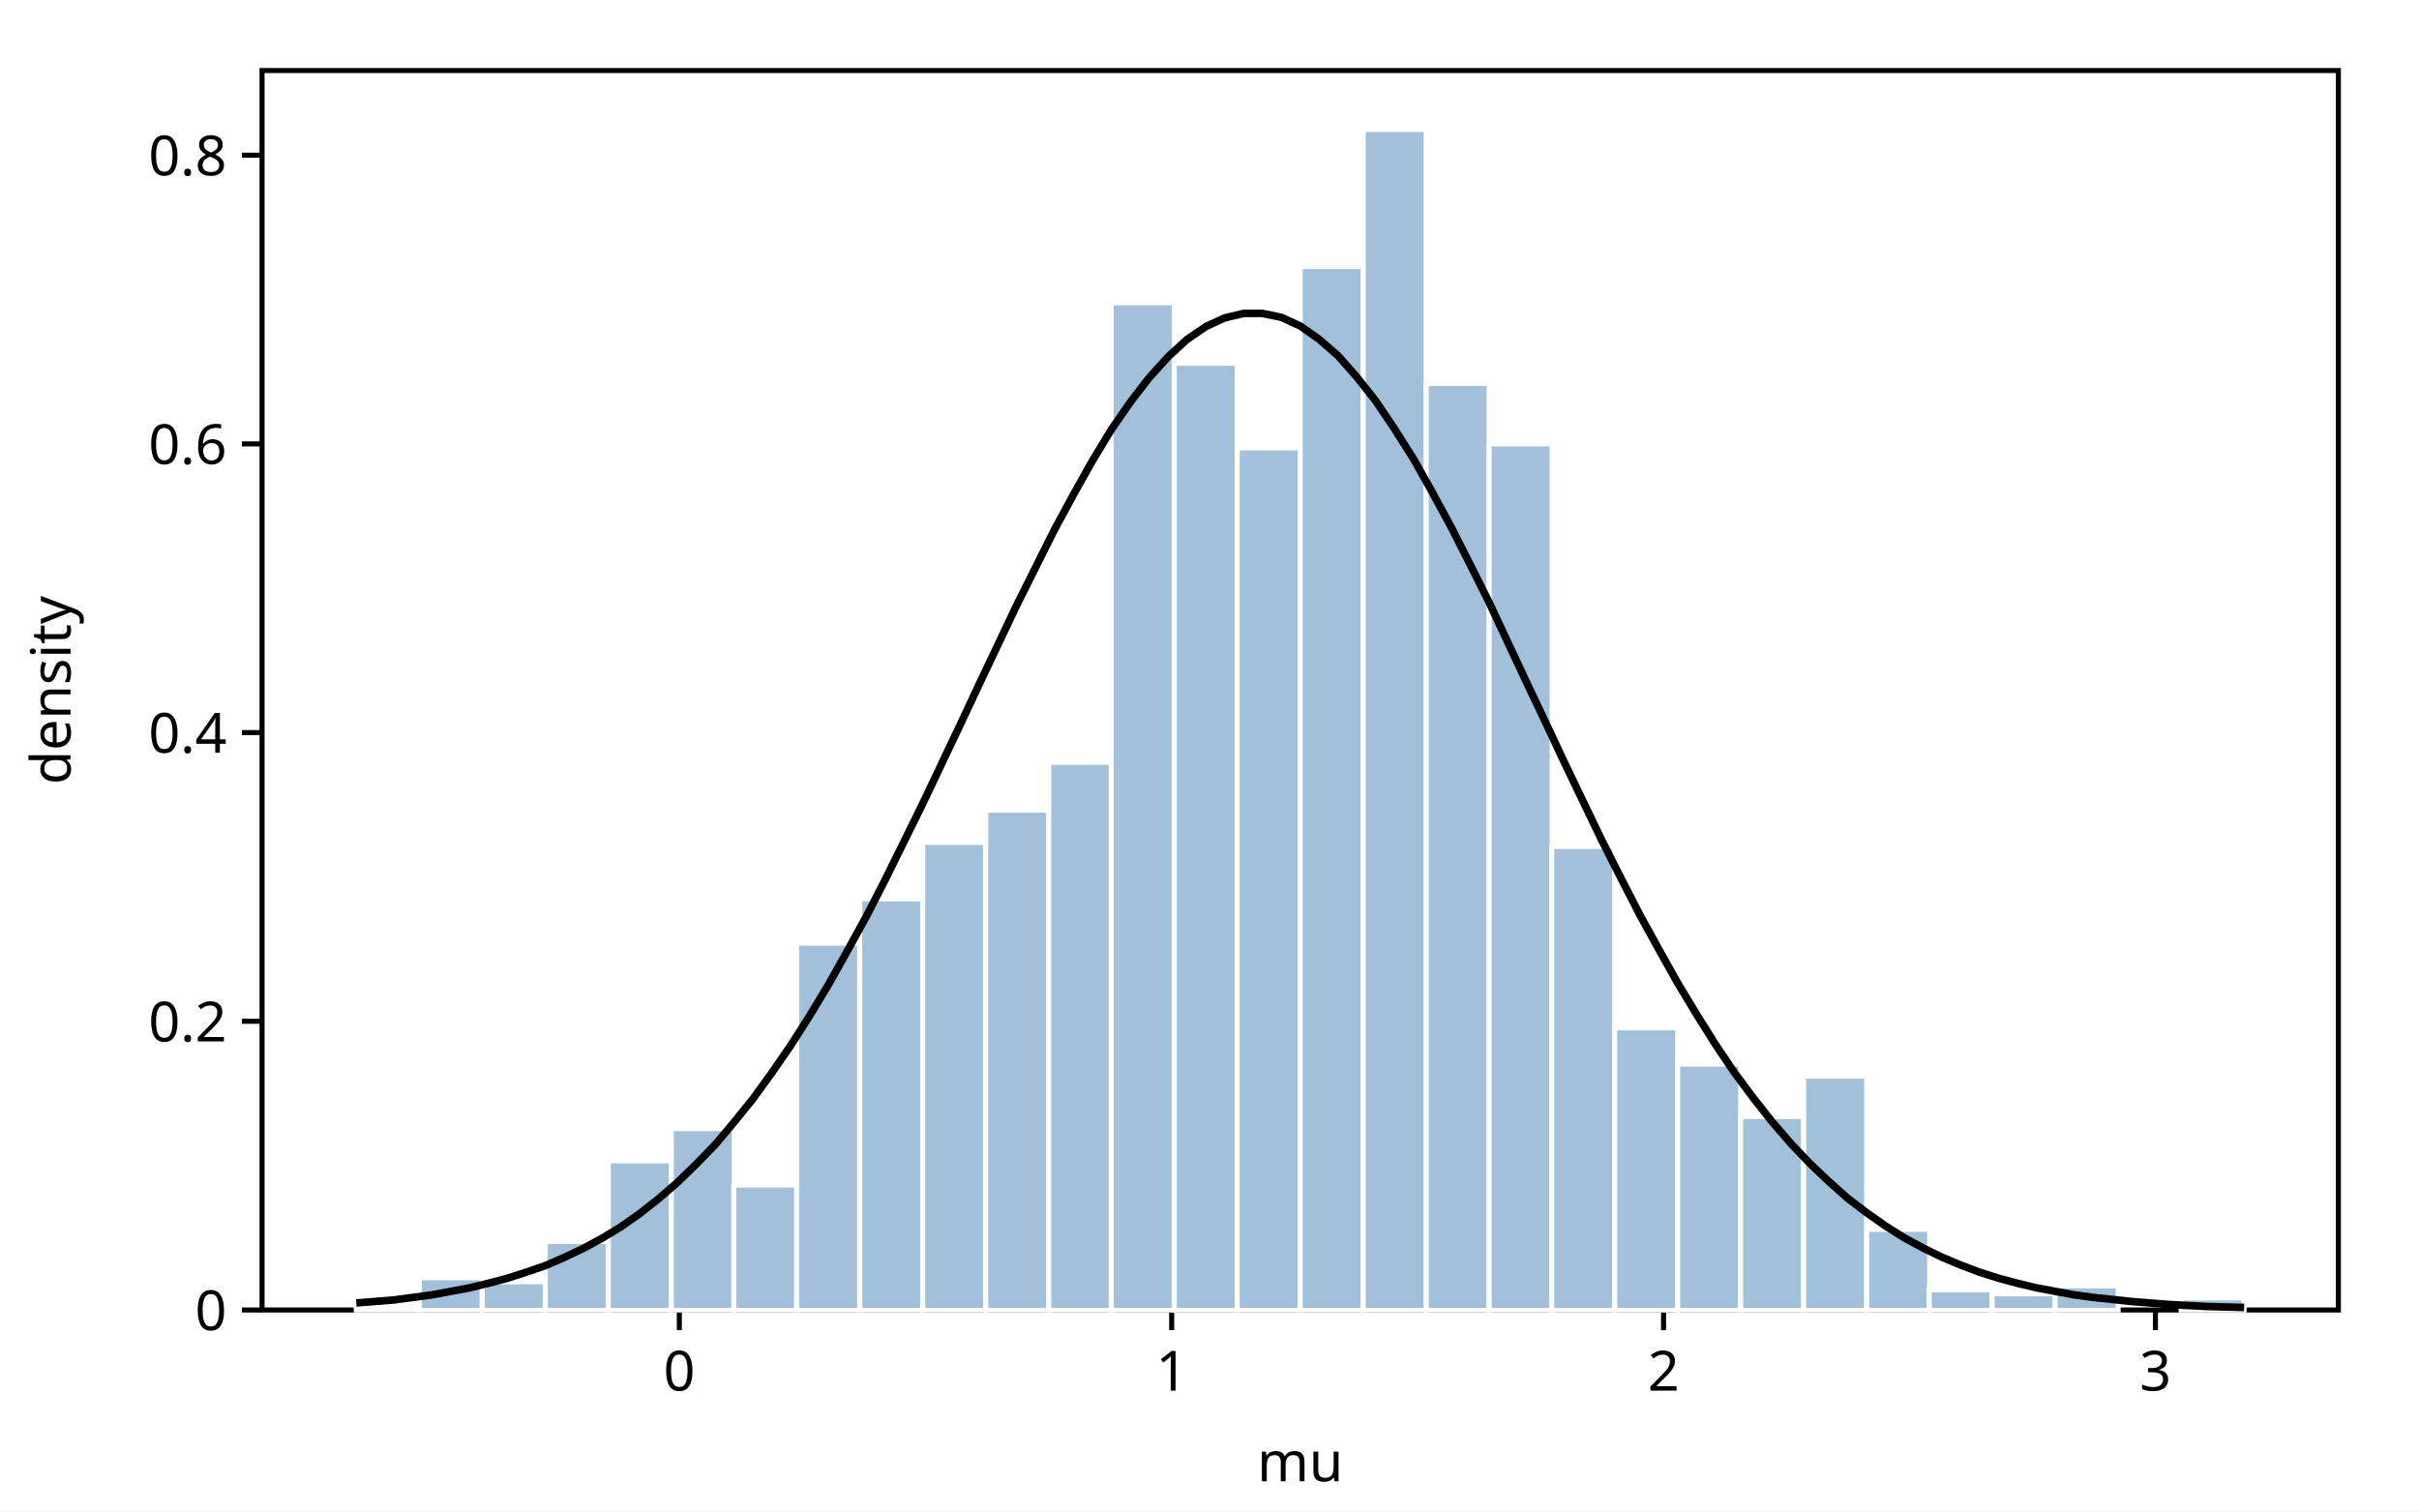
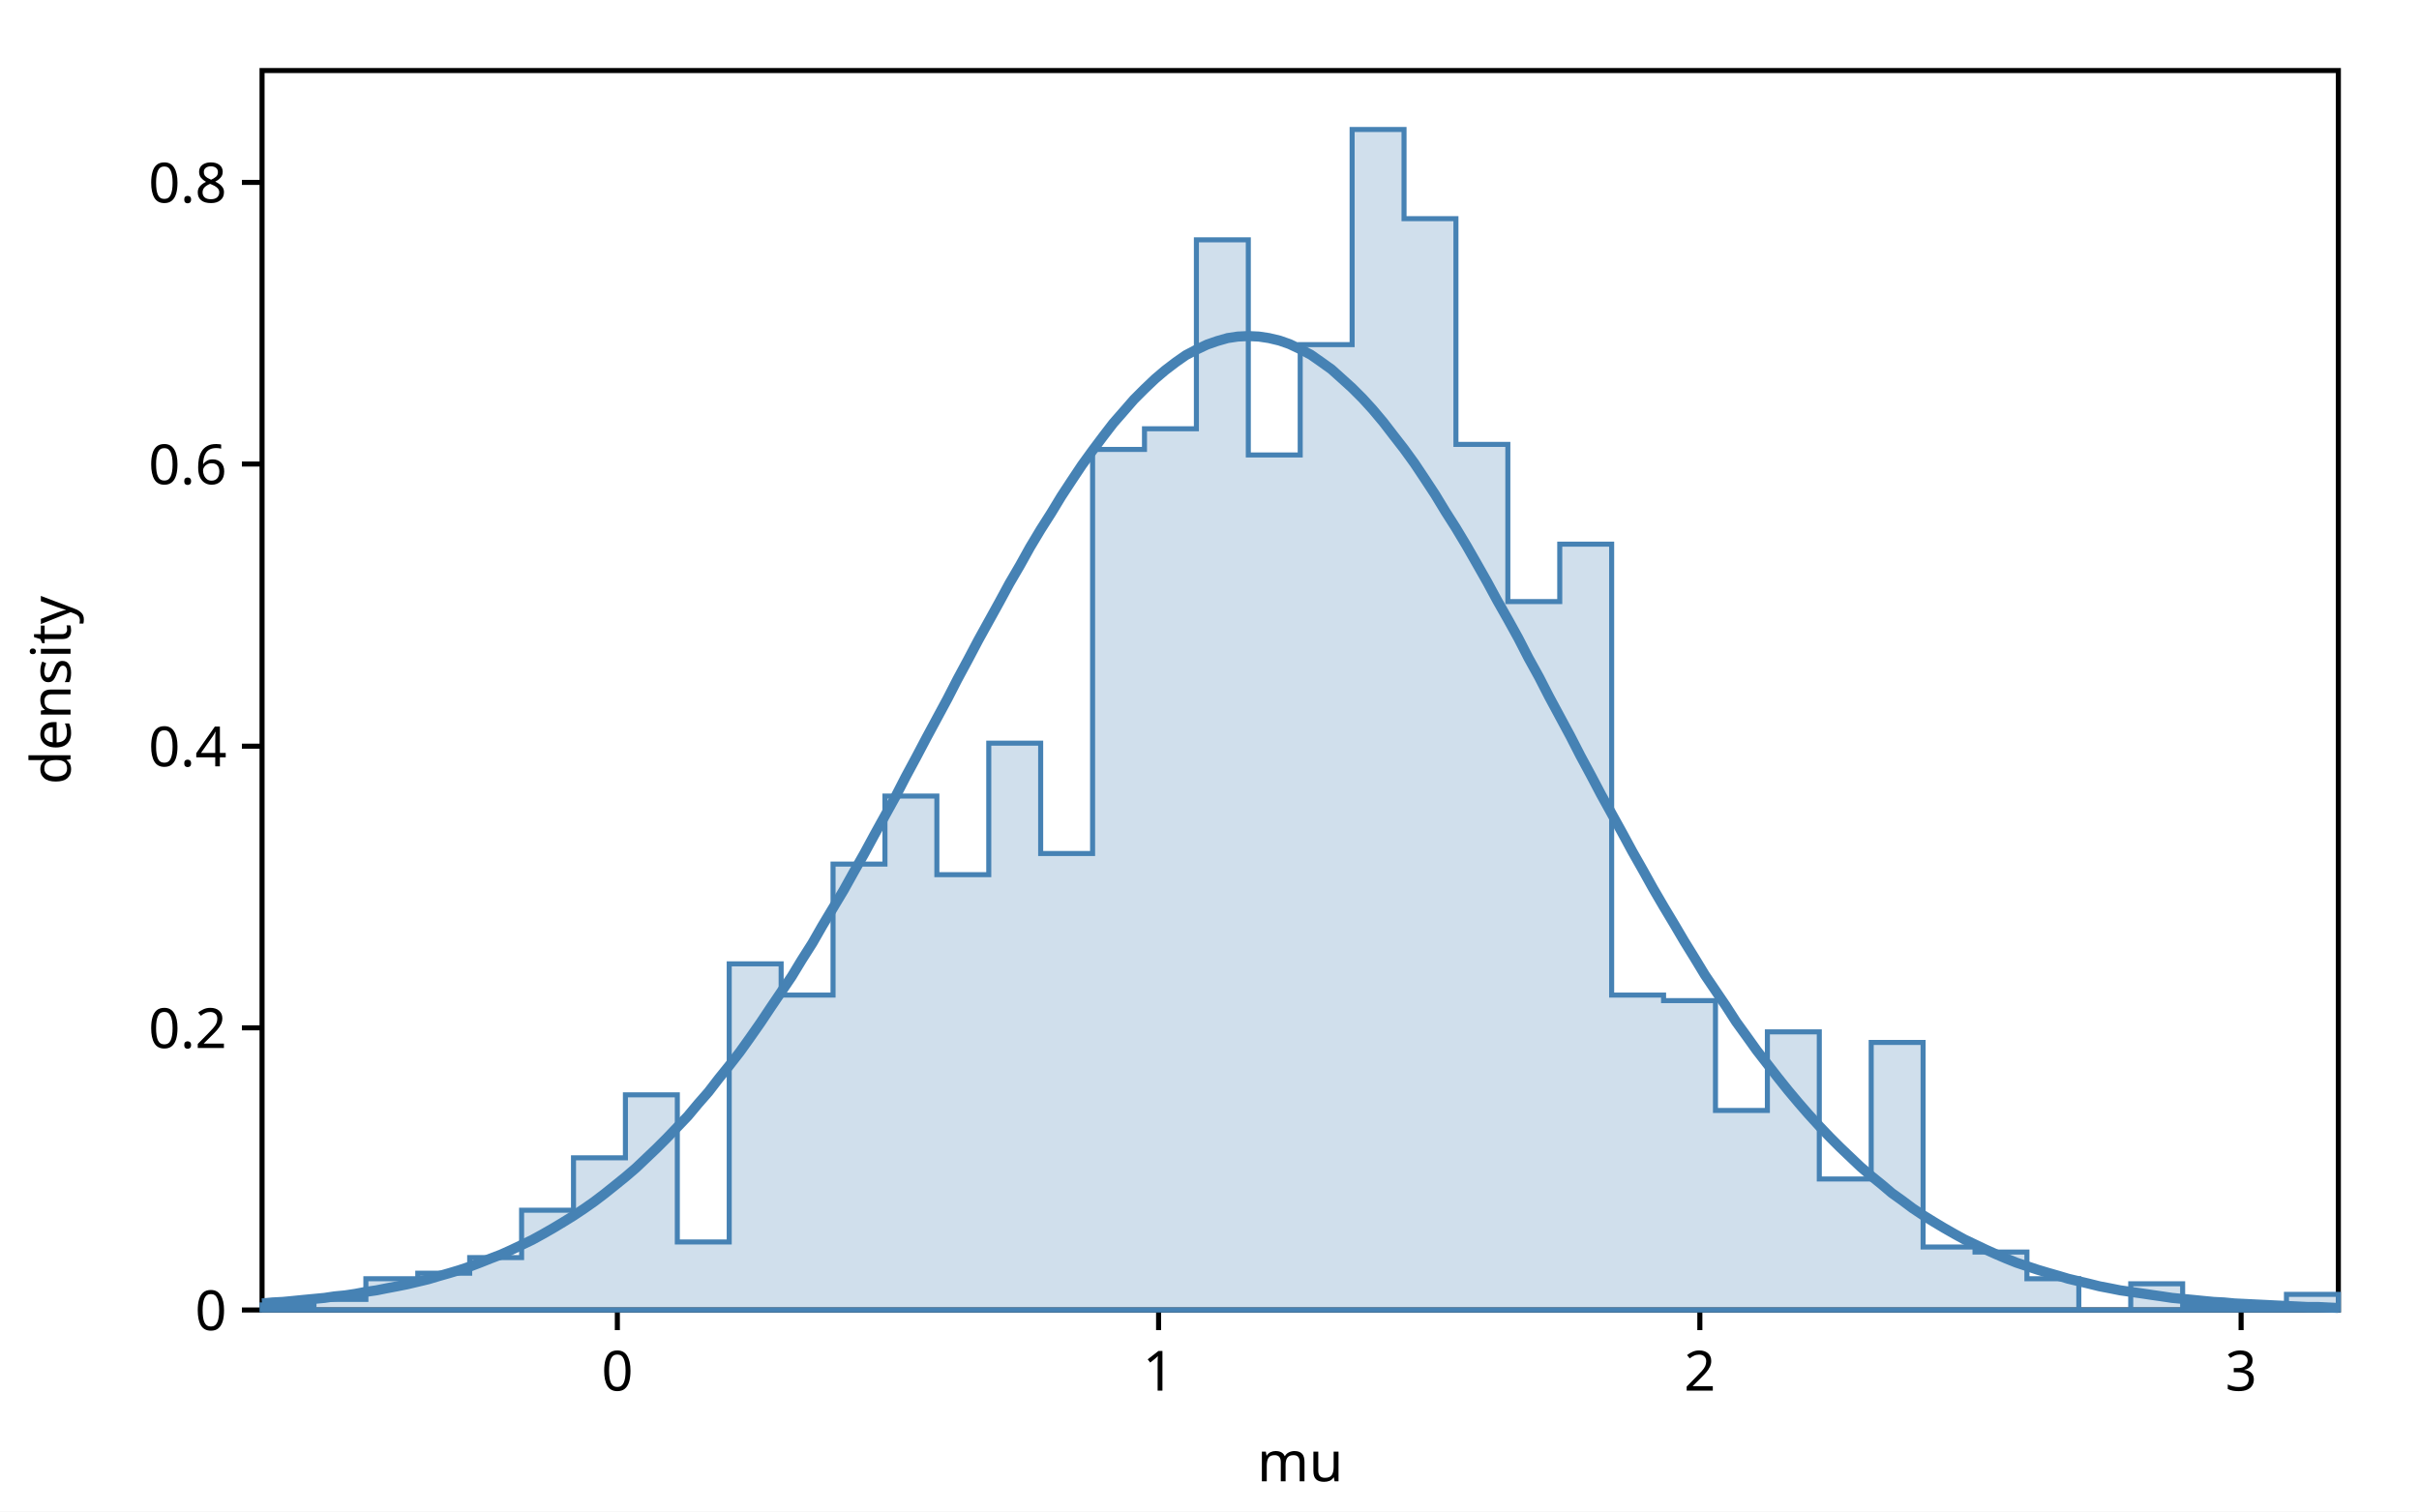
<svg xmlns="http://www.w3.org/2000/svg" width="480" height="300" viewBox="0 0 480 300" font-family="sans-serif" font-size="11">
  <rect width="100%" height="100%" fill="white" />
  <g>
-     <line x1="134.8" y1="260.0" x2="134.8" y2="264.0" stroke="black" />
-     <text x="134.8" y="276.0" text-anchor="middle">0</text>
+     <line x1="122.5" y1="260.0" x2="122.5" y2="264.0" stroke="black" />
+     <text x="122.5" y="276.0" text-anchor="middle">0</text>
  </g>
  <g>
-     <line x1="232.5" y1="260.0" x2="232.5" y2="264.0" stroke="black" />
-     <text x="232.5" y="276.0" text-anchor="middle">1</text>
+     <line x1="229.9" y1="260.0" x2="229.9" y2="264.0" stroke="black" />
+     <text x="229.9" y="276.0" text-anchor="middle">1</text>
  </g>
  <g>
-     <line x1="330.1" y1="260.0" x2="330.1" y2="264.0" stroke="black" />
-     <text x="330.1" y="276.0" text-anchor="middle">2</text>
+     <line x1="337.3" y1="260.0" x2="337.3" y2="264.0" stroke="black" />
+     <text x="337.3" y="276.0" text-anchor="middle">2</text>
  </g>
  <g>
-     <line x1="427.7" y1="260.0" x2="427.7" y2="264.0" stroke="black" />
-     <text x="427.7" y="276.0" text-anchor="middle">3</text>
+     <line x1="444.7" y1="260.0" x2="444.7" y2="264.0" stroke="black" />
+     <text x="444.7" y="276.0" text-anchor="middle">3</text>
  </g>
  <g>
    <line x1="48.0" y1="260.0" x2="52" y2="260.0" stroke="black" />
    <text x="45.0" y="264.0" text-anchor="end">0</text>
  </g>
  <g>
-     <line x1="48.0" y1="202.7" x2="52" y2="202.7" stroke="black" />
-     <text x="45.0" y="206.7" text-anchor="end">0.2</text>
+     <line x1="48.0" y1="204.0" x2="52" y2="204.0" stroke="black" />
+     <text x="45.0" y="208.0" text-anchor="end">0.2</text>
  </g>
  <g>
-     <line x1="48.0" y1="145.4" x2="52" y2="145.4" stroke="black" />
-     <text x="45.0" y="149.4" text-anchor="end">0.4</text>
+     <line x1="48.0" y1="148.1" x2="52" y2="148.1" stroke="black" />
+     <text x="45.0" y="152.1" text-anchor="end">0.4</text>
  </g>
  <g>
-     <line x1="48.0" y1="88.1" x2="52" y2="88.1" stroke="black" />
-     <text x="45.0" y="92.1" text-anchor="end">0.6</text>
+     <line x1="48.0" y1="92.1" x2="52" y2="92.1" stroke="black" />
+     <text x="45.0" y="96.1" text-anchor="end">0.6</text>
  </g>
  <g>
-     <line x1="48.0" y1="30.8" x2="52" y2="30.8" stroke="black" />
-     <text x="45.0" y="34.8" text-anchor="end">0.8</text>
+     <line x1="48.0" y1="36.2" x2="52" y2="36.2" stroke="black" />
+     <text x="45.0" y="40.2" text-anchor="end">0.8</text>
  </g>
  <rect x="52" y="14" width="412" height="246" fill="none" stroke="black" />
  <text x="258.0" y="294" text-anchor="middle">mu</text>
  <text transform="translate(14 137.0) rotate(-90)" text-anchor="middle">density</text>
-   <rect x="70.7" y="259.2" width="12.5" height="0.8" fill="steelblue" fill-opacity="0.5" stroke="white" />
-   <rect x="83.2" y="253.6" width="12.5" height="6.4" fill="steelblue" fill-opacity="0.5" stroke="white" />
-   <rect x="95.7" y="254.4" width="12.5" height="5.6" fill="steelblue" fill-opacity="0.5" stroke="white" />
-   <rect x="108.2" y="246.4" width="12.5" height="13.6" fill="steelblue" fill-opacity="0.5" stroke="white" />
-   <rect x="120.7" y="230.4" width="12.5" height="29.6" fill="steelblue" fill-opacity="0.5" stroke="white" />
-   <rect x="133.2" y="224.0" width="12.5" height="36.0" fill="steelblue" fill-opacity="0.5" stroke="white" />
-   <rect x="145.6" y="235.2" width="12.5" height="24.8" fill="steelblue" fill-opacity="0.5" stroke="white" />
-   <rect x="158.1" y="187.2" width="12.5" height="72.8" fill="steelblue" fill-opacity="0.5" stroke="white" />
-   <rect x="170.6" y="178.4" width="12.5" height="81.6" fill="steelblue" fill-opacity="0.5" stroke="white" />
-   <rect x="183.1" y="167.2" width="12.5" height="92.8" fill="steelblue" fill-opacity="0.5" stroke="white" />
-   <rect x="195.6" y="160.8" width="12.5" height="99.2" fill="steelblue" fill-opacity="0.5" stroke="white" />
-   <rect x="208.1" y="151.3" width="12.5" height="108.7" fill="steelblue" fill-opacity="0.5" stroke="white" />
-   <rect x="220.5" y="60.1" width="12.5" height="199.9" fill="steelblue" fill-opacity="0.5" stroke="white" />
-   <rect x="233.0" y="72.1" width="12.5" height="187.9" fill="steelblue" fill-opacity="0.5" stroke="white" />
-   <rect x="245.5" y="88.9" width="12.5" height="171.1" fill="steelblue" fill-opacity="0.5" stroke="white" />
-   <rect x="258.0" y="52.9" width="12.5" height="207.1" fill="steelblue" fill-opacity="0.5" stroke="white" />
-   <rect x="270.5" y="25.7" width="12.5" height="234.3" fill="steelblue" fill-opacity="0.5" stroke="white" />
-   <rect x="283.0" y="76.1" width="12.5" height="183.9" fill="steelblue" fill-opacity="0.5" stroke="white" />
-   <rect x="295.5" y="88.1" width="12.5" height="171.9" fill="steelblue" fill-opacity="0.5" stroke="white" />
-   <rect x="307.9" y="168.0" width="12.5" height="92.0" fill="steelblue" fill-opacity="0.5" stroke="white" />
-   <rect x="320.4" y="204.0" width="12.5" height="56.0" fill="steelblue" fill-opacity="0.5" stroke="white" />
-   <rect x="332.9" y="211.2" width="12.5" height="48.8" fill="steelblue" fill-opacity="0.5" stroke="white" />
-   <rect x="345.4" y="221.6" width="12.5" height="38.4" fill="steelblue" fill-opacity="0.5" stroke="white" />
-   <rect x="357.9" y="213.6" width="12.5" height="46.4" fill="steelblue" fill-opacity="0.5" stroke="white" />
-   <rect x="370.4" y="244.0" width="12.5" height="16.0" fill="steelblue" fill-opacity="0.5" stroke="white" />
-   <rect x="382.8" y="256.0" width="12.5" height="4.0" fill="steelblue" fill-opacity="0.5" stroke="white" />
-   <rect x="395.3" y="256.8" width="12.5" height="3.2" fill="steelblue" fill-opacity="0.5" stroke="white" />
-   <rect x="407.8" y="255.2" width="12.5" height="4.8" fill="steelblue" fill-opacity="0.5" stroke="white" />
-   <rect x="420.3" y="260.0" width="12.5" height="0.0" fill="steelblue" fill-opacity="0.5" stroke="white" />
-   <rect x="432.8" y="257.6" width="12.5" height="2.4" fill="steelblue" fill-opacity="0.5" stroke="white" />
-   <polyline fill="none" stroke="black" stroke-width="1.5" points="70.7,258.6 74.5,258.3 78.2,258.0 82.0,257.5 85.7,257.0 89.5,256.3 93.2,255.6 96.9,254.7 100.7,253.7 104.4,252.5 108.2,251.2 111.9,249.6 115.7,247.8 119.4,245.8 123.2,243.5 126.9,240.9 130.7,237.9 134.4,234.7 138.1,231.1 141.9,227.2 145.6,222.8 149.4,218.1 153.1,213.0 156.9,207.5 160.6,201.7 164.4,195.4 168.1,188.8 171.9,181.9 175.6,174.7 179.3,167.2 183.1,159.5 186.8,151.7 190.6,143.7 194.3,135.8 198.1,127.8 201.8,120.0 205.6,112.4 209.3,105.0 213.1,98.0 216.8,91.4 220.5,85.3 224.3,79.8 228.0,75.0 231.8,70.8 235.5,67.4 239.3,64.8 243.0,63.1 246.8,62.2 250.5,62.2 254.3,63.0 258.0,64.7 261.7,67.3 265.5,70.6 269.2,74.8 273.0,79.6 276.7,85.1 280.5,91.1 284.2,97.7 288.0,104.7 291.7,112.0 295.5,119.6 299.2,127.5 302.9,135.4 306.7,143.4 310.4,151.3 314.2,159.2 317.9,166.9 321.7,174.4 325.4,181.6 329.2,188.5 332.9,195.1 336.7,201.4 340.4,207.3 344.1,212.8 347.9,217.9 351.6,222.6 355.4,227.0 359.1,230.9 362.9,234.5 366.6,237.8 370.4,240.7 374.1,243.3 377.9,245.7 381.6,247.7 385.3,249.5 389.1,251.1 392.8,252.5 396.6,253.7 400.3,254.7 404.1,255.6 407.8,256.3 411.6,257.0 415.3,257.5 419.1,257.9 422.8,258.3 426.5,258.6 430.3,258.9 434.0,259.1 437.8,259.3 441.5,259.4 445.3,259.5" />
+   <path fill="steelblue" fill-opacity="0.25" stroke="steelblue" stroke-width="1" d="M52.0,260.0 L52.0,259.0 L62.3,259.0 L62.3,257.9 L72.6,257.9 L72.6,253.8 L82.9,253.8 L82.9,252.7 L93.2,252.7 L93.2,249.6 L103.5,249.6 L103.5,240.2 L113.8,240.2 L113.8,229.8 L124.1,229.8 L124.1,217.3 L134.4,217.3 L134.4,246.5 L144.7,246.5 L144.7,191.3 L155.0,191.3 L155.0,197.5 L165.3,197.5 L165.3,171.5 L175.6,171.5 L175.6,158.0 L185.9,158.0 L185.9,173.6 L196.2,173.6 L196.2,147.5 L206.5,147.5 L206.5,169.4 L216.8,169.4 L216.8,89.2 L227.1,89.2 L227.1,85.1 L237.4,85.1 L237.4,47.6 L247.7,47.6 L247.7,90.3 L258.0,90.3 L258.0,68.4 L268.3,68.4 L268.3,25.7 L278.6,25.7 L278.6,43.4 L288.9,43.4 L288.9,88.2 L299.2,88.2 L299.2,119.4 L309.5,119.4 L309.5,108.0 L319.8,108.0 L319.8,197.5 L330.1,197.5 L330.1,198.6 L340.4,198.6 L340.4,220.4 L350.7,220.4 L350.7,204.8 L361.0,204.8 L361.0,234.0 L371.3,234.0 L371.3,206.9 L381.6,206.9 L381.6,247.5 L391.9,247.5 L391.9,248.5 L402.2,248.5 L402.2,253.8 L412.5,253.8 L412.5,260.0 L422.8,260.0 L422.8,254.8 L433.1,254.8 L433.1,259.0 L443.4,259.0 L443.4,260.0 L453.7,260.0 L453.7,256.9 L464.0,256.9 L464.0,260.0 Z" />
+   <polyline fill="none" stroke="steelblue" stroke-width="2" points="52.0,258.7 54.1,258.5 56.1,258.4 58.2,258.2 60.2,258.0 62.3,257.8 64.4,257.6 66.4,257.3 68.5,257.1 70.5,256.8 72.6,256.4 74.7,256.1 76.7,255.7 78.8,255.3 80.8,254.9 82.9,254.4 85.0,253.9 87.0,253.3 89.1,252.7 91.1,252.1 93.2,251.4 95.3,250.6 97.3,249.8 99.4,249.0 101.4,248.1 103.5,247.1 105.6,246.1 107.6,245.0 109.7,243.8 111.7,242.6 113.8,241.3 115.9,239.9 117.9,238.5 120.0,236.9 122.0,235.3 124.1,233.6 126.2,231.8 128.2,229.9 130.3,227.9 132.3,225.9 134.4,223.7 136.5,221.5 138.5,219.1 140.6,216.7 142.6,214.1 144.7,211.5 146.8,208.8 148.8,206.0 150.9,203.0 152.9,200.0 155.0,196.9 157.1,193.8 159.1,190.5 161.2,187.2 163.2,183.7 165.3,180.2 167.4,176.7 169.4,173.1 171.5,169.4 173.5,165.7 175.6,161.9 177.7,158.1 179.7,154.2 181.8,150.3 183.8,146.5 185.9,142.6 188.0,138.7 190.0,134.8 192.1,130.9 194.1,127.1 196.2,123.3 198.3,119.5 200.3,115.8 202.4,112.2 204.4,108.6 206.5,105.1 208.6,101.8 210.6,98.5 212.7,95.3 214.7,92.3 216.8,89.4 218.9,86.6 220.9,84.0 223.0,81.6 225.0,79.3 227.1,77.2 229.2,75.2 231.2,73.5 233.3,71.9 235.3,70.5 237.4,69.4 239.5,68.4 241.5,67.7 243.6,67.1 245.6,66.8 247.7,66.7 249.8,66.8 251.8,67.1 253.9,67.6 255.9,68.3 258.0,69.3 260.1,70.4 262.1,71.8 264.2,73.3 266.2,75.1 268.3,77.0 270.4,79.1 272.4,81.3 274.5,83.8 276.5,86.4 278.6,89.1 280.7,92.0 282.7,95.0 284.8,98.2 286.8,101.5 288.9,104.8 291.0,108.3 293.0,111.8 295.1,115.5 297.1,119.2 299.2,122.9 301.3,126.7 303.3,130.6 305.4,134.4 307.4,138.3 309.5,142.2 311.6,146.1 313.6,150.0 315.7,153.9 317.7,157.7 319.8,161.5 321.9,165.3 323.9,169.0 326.0,172.7 328.0,176.3 330.1,179.9 332.2,183.4 334.2,186.8 336.3,190.2 338.3,193.5 340.4,196.6 342.5,199.7 344.5,202.8 346.6,205.7 348.6,208.5 350.7,211.2 352.8,213.9 354.8,216.4 356.9,218.9 358.9,221.2 361.0,223.5 363.1,225.7 365.1,227.7 367.2,229.7 369.2,231.6 371.3,233.4 373.4,235.1 375.4,236.8 377.5,238.3 379.5,239.8 381.6,241.2 383.7,242.5 385.7,243.7 387.8,244.9 389.8,246.0 391.9,247.0 394.0,248.0 396.0,248.9 398.1,249.8 400.1,250.6 402.2,251.3 404.3,252.0 406.3,252.6 408.4,253.2 410.4,253.8 412.5,254.3 414.6,254.8 416.6,255.3 418.7,255.7 420.7,256.1 422.8,256.4 424.9,256.7 426.9,257.0 429.0,257.3 431.0,257.6 433.1,257.8 435.2,258.0 437.2,258.2 439.3,258.4 441.3,258.5 443.4,258.7 445.5,258.8 447.5,258.9 449.6,259.0 451.6,259.1 453.7,259.2 455.8,259.3 457.8,259.4 459.9,259.4 461.9,259.5 464.0,259.6" />
</svg>
